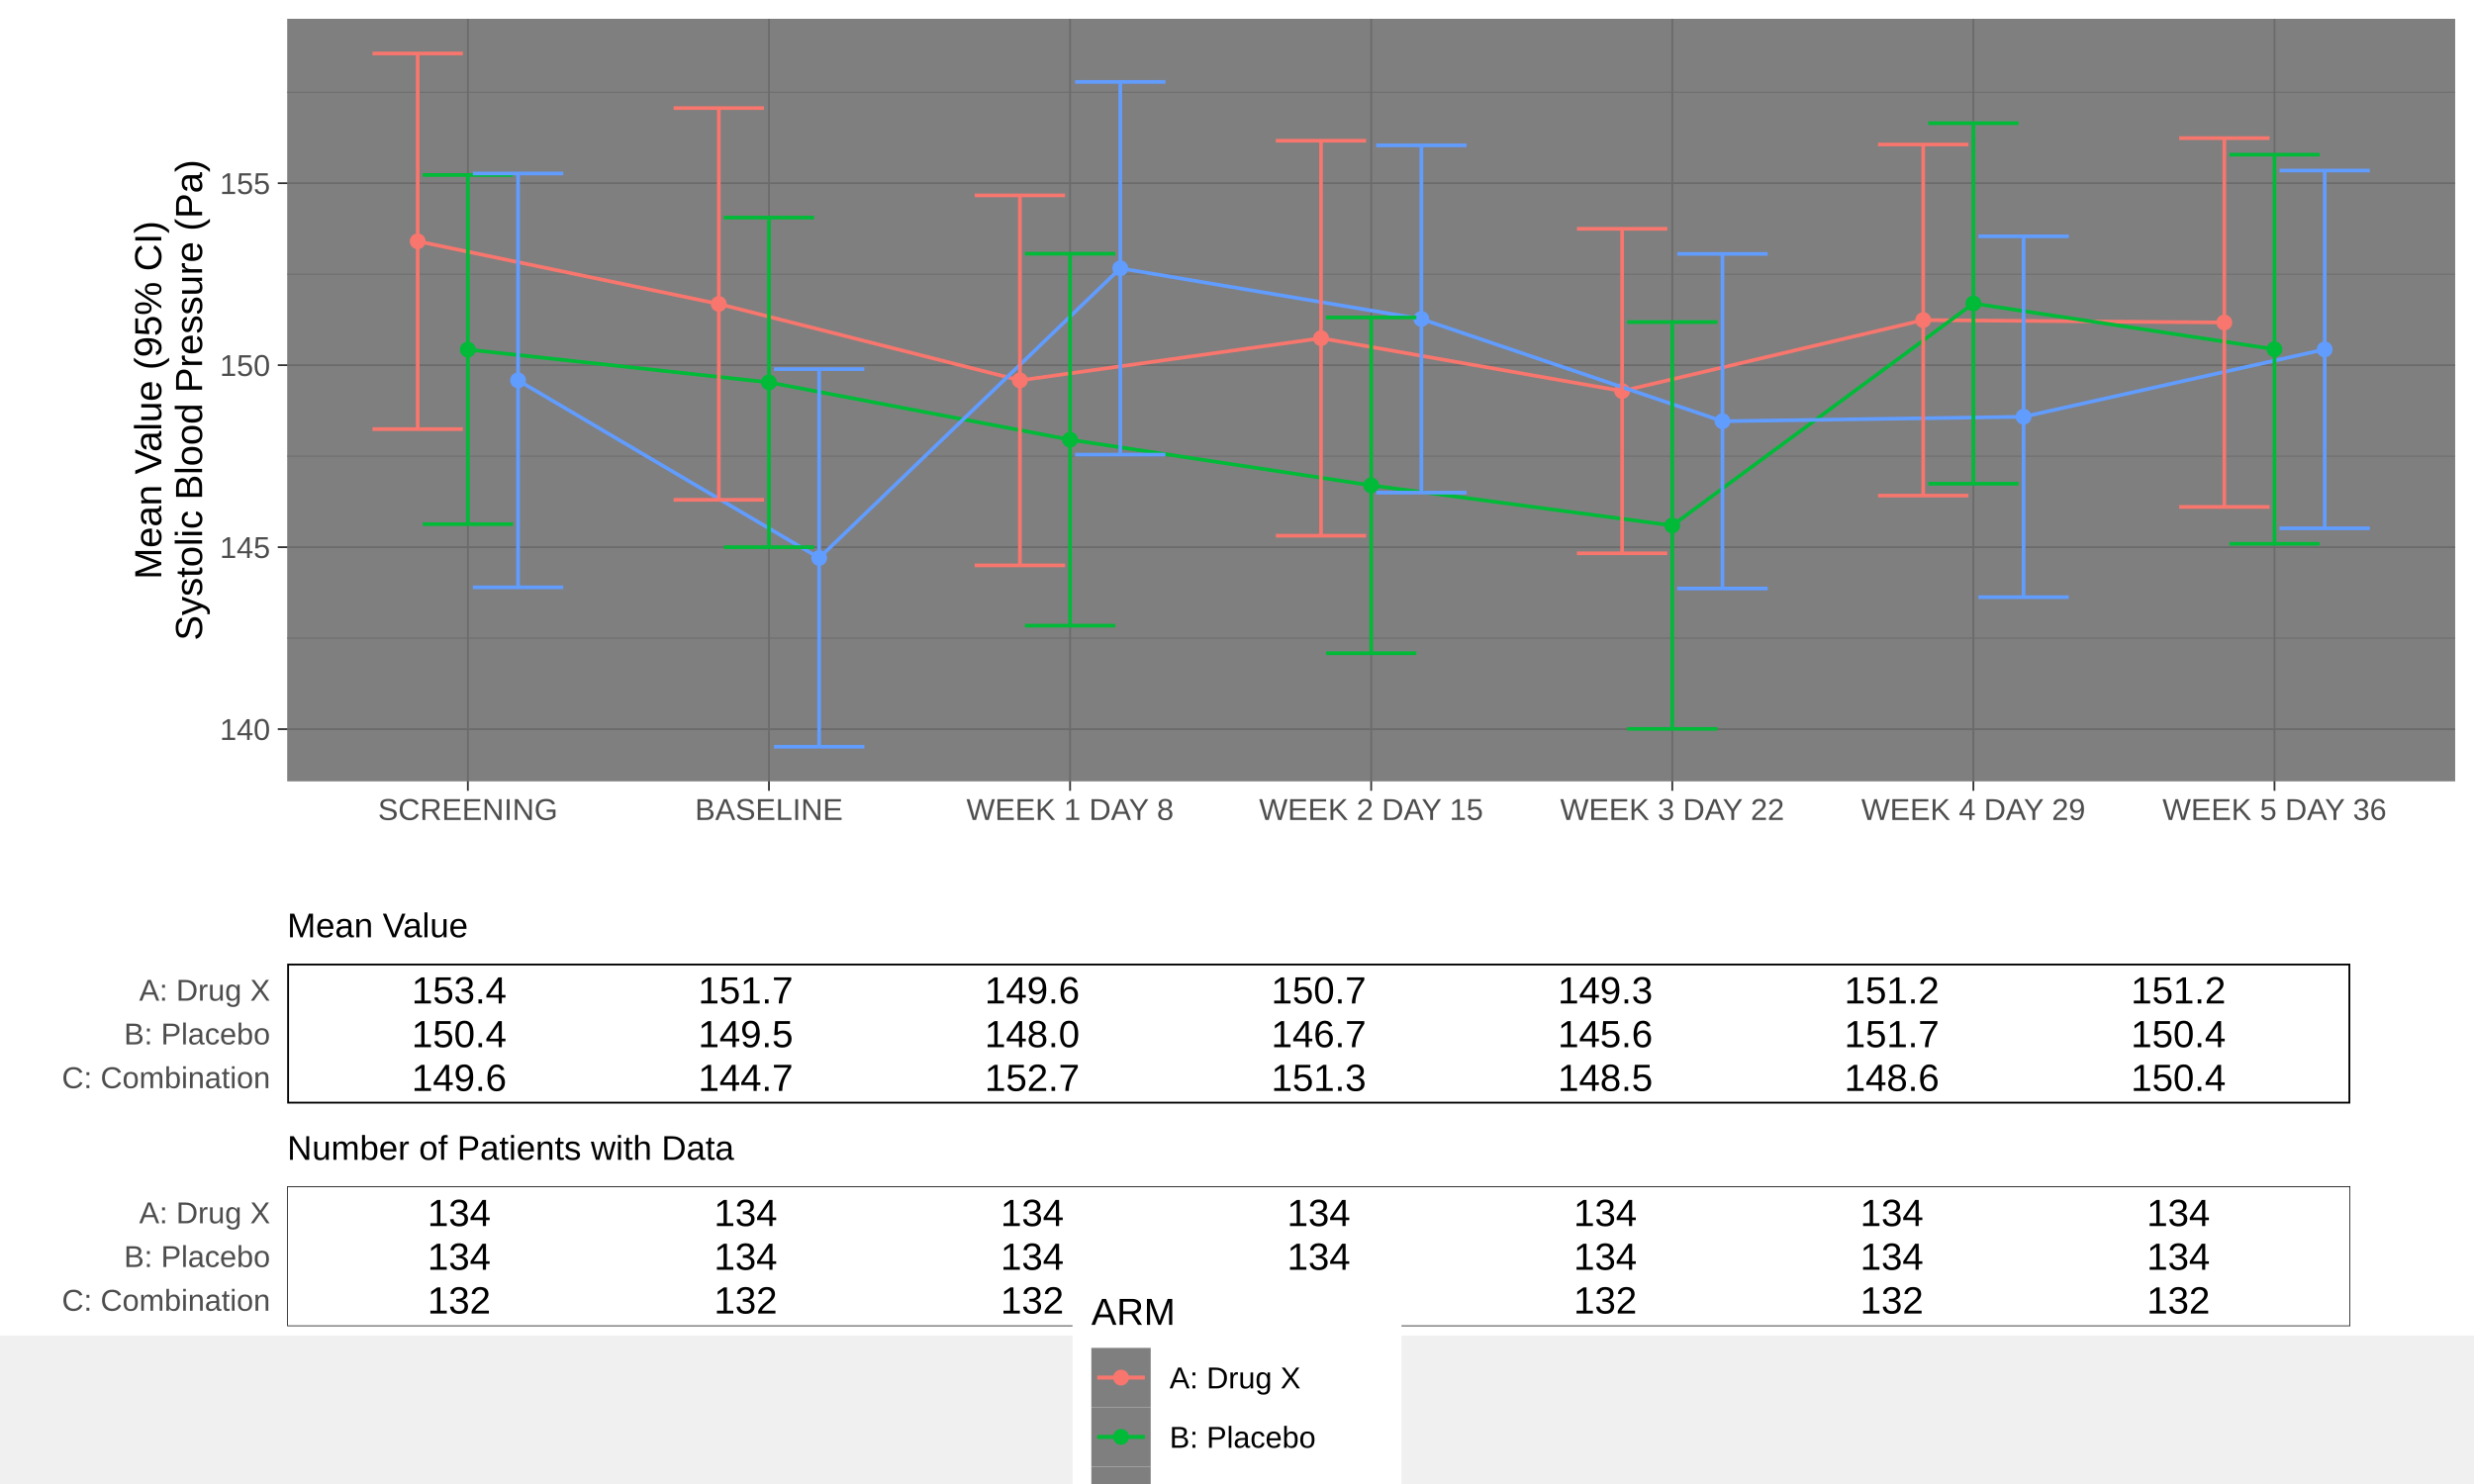
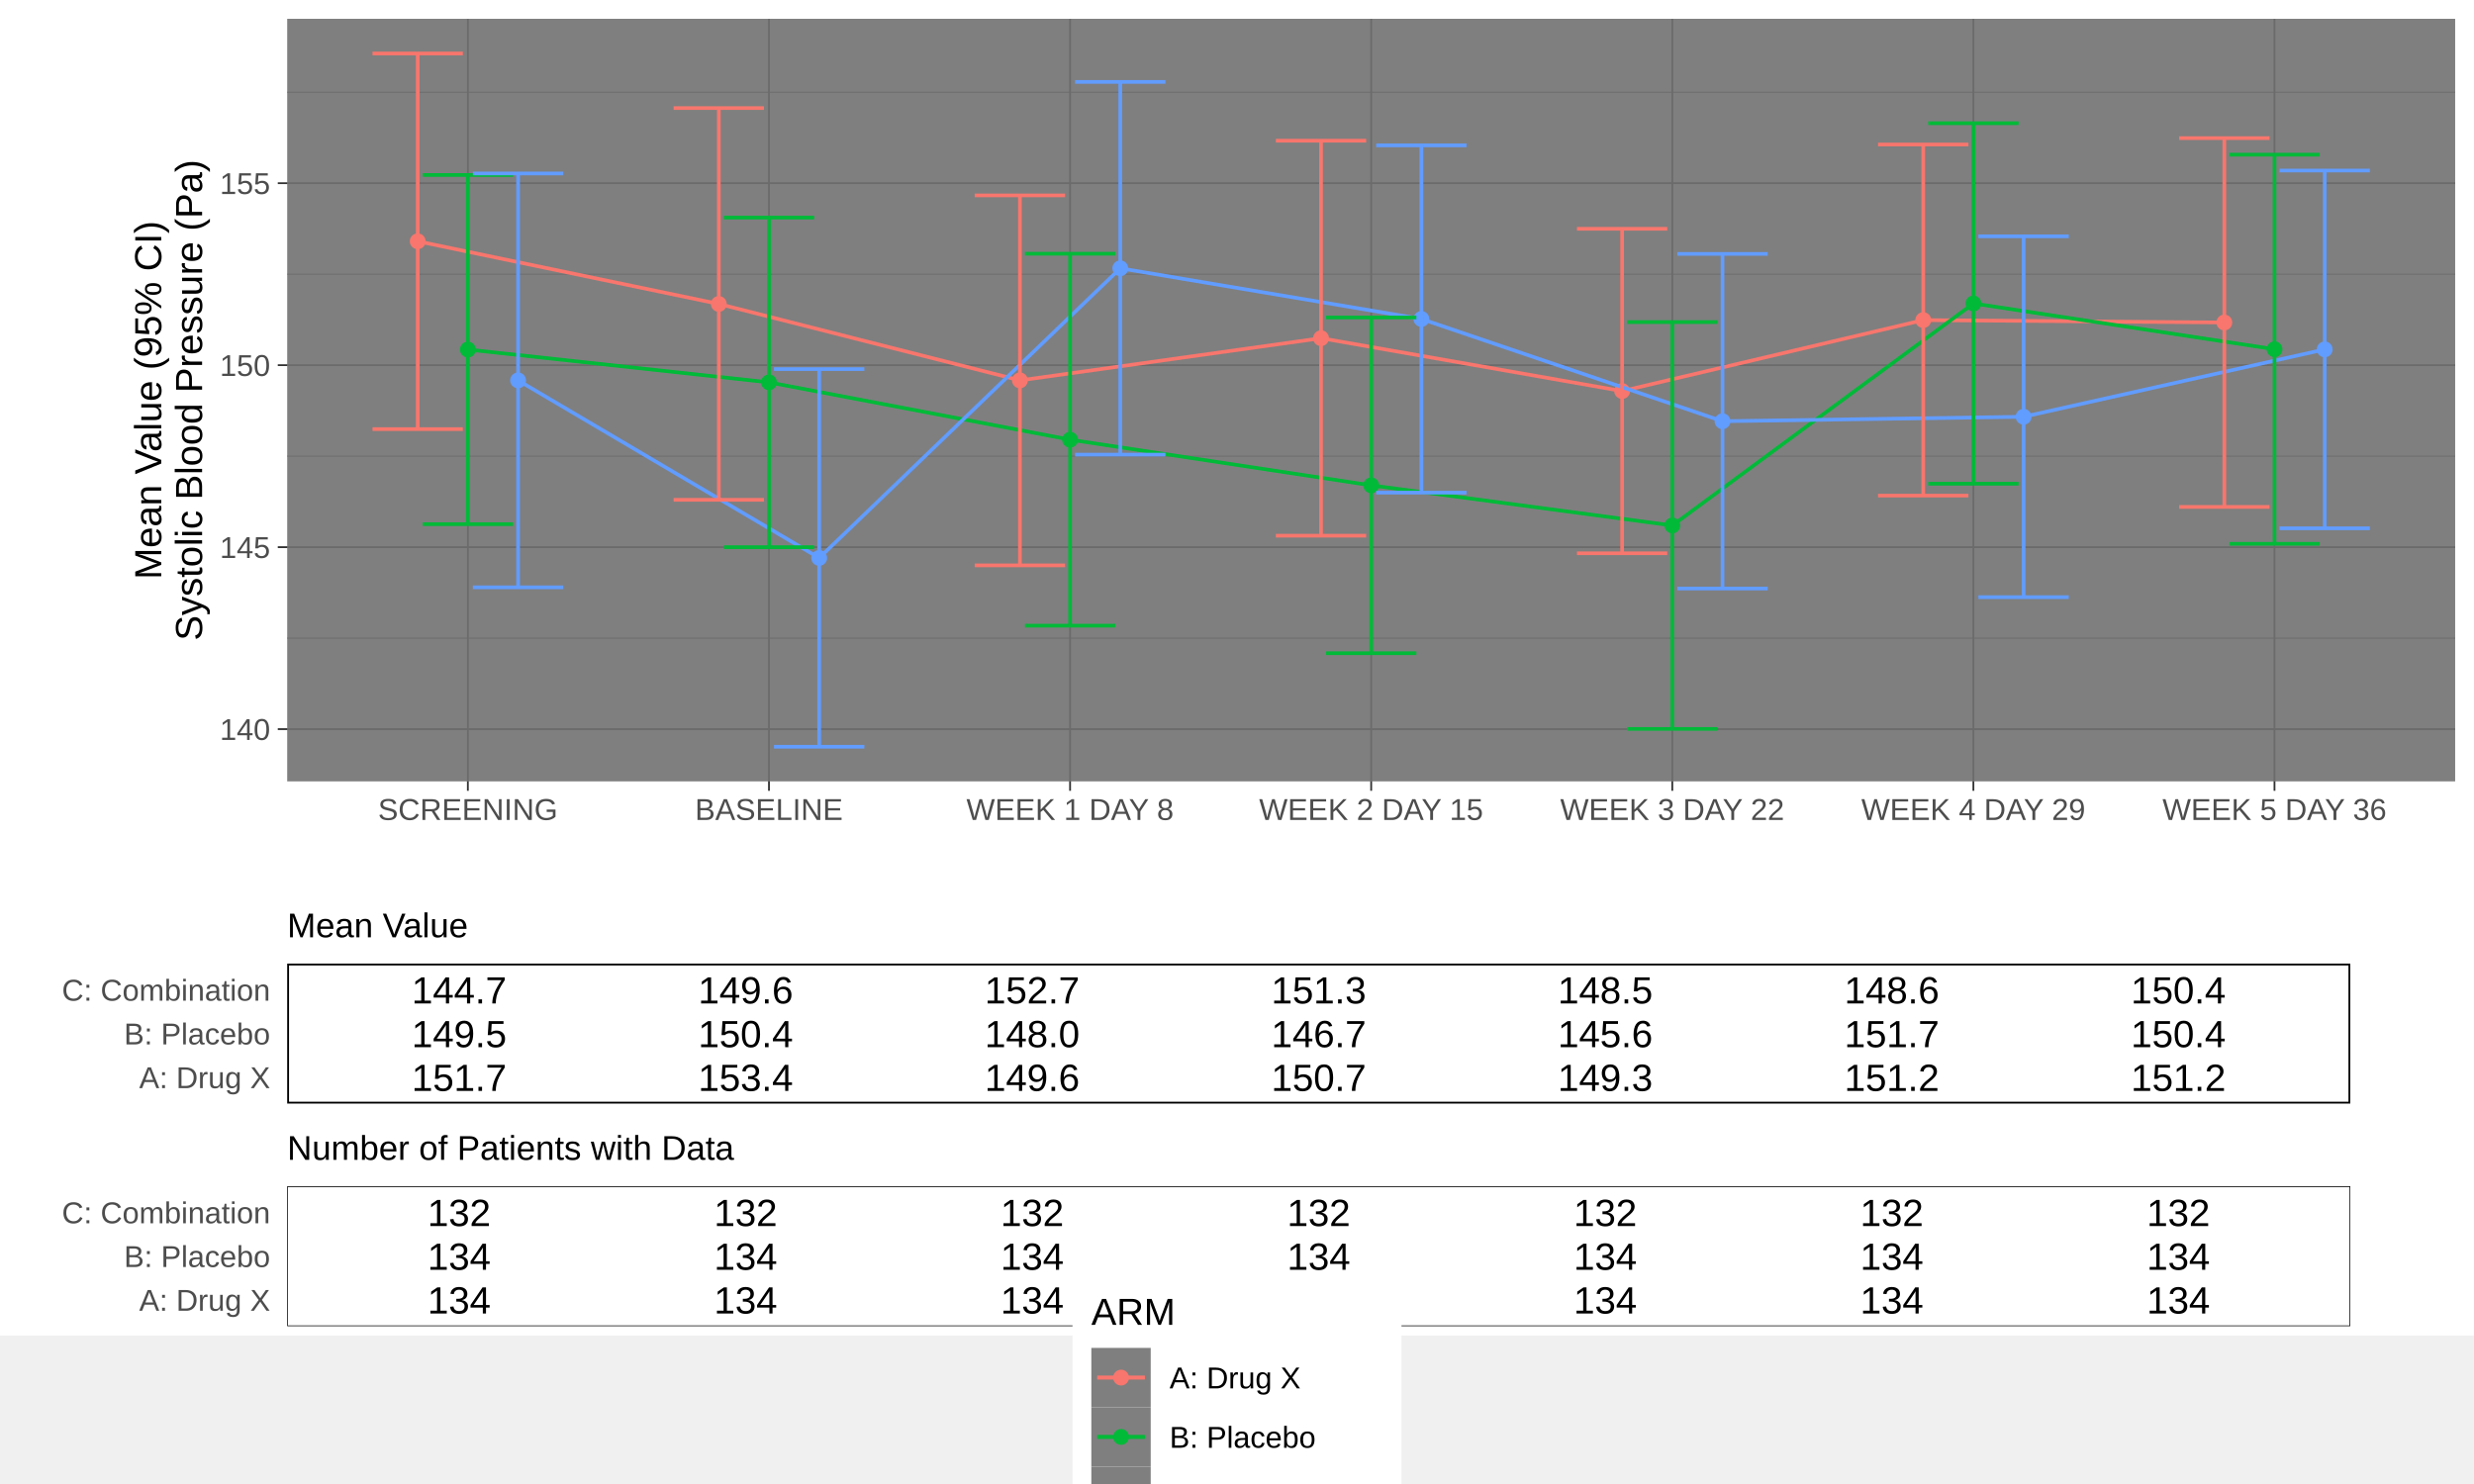
<svg xmlns="http://www.w3.org/2000/svg" class="svglite" width="720.00pt" height="432.00pt" viewBox="0 0 720.00 432.00">
  <defs>
    <style type="text/css">
    .svglite line, .svglite polyline, .svglite polygon, .svglite path, .svglite rect, .svglite circle {
      fill: none;
      stroke: #000000;
      stroke-linecap: round;
      stroke-linejoin: round;
      stroke-miterlimit: 10.00;
    }
    .svglite text {
      white-space: pre;
    }
  </style>
  </defs>
  <rect width="100%" height="100%" style="stroke: none; fill: none;" />
  <defs>
    <clipPath id="cpMC4wMHw3MjAuMDB8MC4wMHw0MzIuMDA=">
      <rect x="0.00" y="0.00" width="720.00" height="432.00" />
    </clipPath>
  </defs>
  <g clip-path="url(#cpMC4wMHw3MjAuMDB8MC4wMHw0MzIuMDA=)">
</g>
  <defs>
    <clipPath id="cpMC4wMHw3MjAuMDB8MC4wMHwyNTkuMjA=">
      <rect x="0.00" y="0.00" width="720.00" height="259.20" />
    </clipPath>
  </defs>
  <g clip-path="url(#cpMC4wMHw3MjAuMDB8MC4wMHwyNTkuMjA=)">
    <rect x="0.00" y="0.00" width="720.00" height="259.20" style="stroke-width: 1.07; stroke: #FFFFFF; fill: #FFFFFF;" />
  </g>
  <g clip-path="url(#cpMC4wMHw3MjAuMDB8MC4wMHw0MzIuMDA=)">
</g>
  <defs>
    <clipPath id="cpODMuNTh8NzE0LjUyfDUuNDh8MjI3LjQ3">
      <rect x="83.58" y="5.48" width="630.94" height="221.99" />
    </clipPath>
  </defs>
  <g clip-path="url(#cpODMuNTh8NzE0LjUyfDUuNDh8MjI3LjQ3)">
    <rect x="83.58" y="5.48" width="630.94" height="221.99" style="stroke-width: 1.07; stroke: none; fill: #7F7F7F;" />
    <polyline points="83.58,185.77 714.52,185.77 " style="stroke-width: 0.27; stroke: #6B6B6B; stroke-linecap: butt;" />
    <polyline points="83.58,132.79 714.52,132.79 " style="stroke-width: 0.27; stroke: #6B6B6B; stroke-linecap: butt;" />
    <polyline points="83.58,79.81 714.52,79.81 " style="stroke-width: 0.27; stroke: #6B6B6B; stroke-linecap: butt;" />
    <polyline points="83.58,26.84 714.52,26.84 " style="stroke-width: 0.27; stroke: #6B6B6B; stroke-linecap: butt;" />
    <polyline points="83.58,212.26 714.52,212.26 " style="stroke-width: 0.53; stroke: #6B6B6B; stroke-linecap: butt;" />
    <polyline points="83.58,159.28 714.52,159.28 " style="stroke-width: 0.53; stroke: #6B6B6B; stroke-linecap: butt;" />
    <polyline points="83.58,106.30 714.52,106.30 " style="stroke-width: 0.53; stroke: #6B6B6B; stroke-linecap: butt;" />
    <polyline points="83.58,53.33 714.52,53.33 " style="stroke-width: 0.53; stroke: #6B6B6B; stroke-linecap: butt;" />
    <polyline points="136.16,227.47 136.16,5.48 " style="stroke-width: 0.53; stroke: #6B6B6B; stroke-linecap: butt;" />
    <polyline points="223.79,227.47 223.79,5.48 " style="stroke-width: 0.53; stroke: #6B6B6B; stroke-linecap: butt;" />
    <polyline points="311.42,227.47 311.42,5.48 " style="stroke-width: 0.53; stroke: #6B6B6B; stroke-linecap: butt;" />
    <polyline points="399.05,227.47 399.05,5.48 " style="stroke-width: 0.53; stroke: #6B6B6B; stroke-linecap: butt;" />
    <polyline points="486.68,227.47 486.68,5.48 " style="stroke-width: 0.53; stroke: #6B6B6B; stroke-linecap: butt;" />
    <polyline points="574.31,227.47 574.31,5.48 " style="stroke-width: 0.53; stroke: #6B6B6B; stroke-linecap: butt;" />
    <polyline points="661.94,227.47 661.94,5.48 " style="stroke-width: 0.53; stroke: #6B6B6B; stroke-linecap: butt;" />
    <circle cx="121.56" cy="70.24" r="1.95" style="stroke-width: 0.71; stroke: #F8766D; fill: #F8766D;" />
    <circle cx="209.19" cy="88.48" r="1.95" style="stroke-width: 0.71; stroke: #F8766D; fill: #F8766D;" />
    <circle cx="296.82" cy="110.73" r="1.95" style="stroke-width: 0.71; stroke: #F8766D; fill: #F8766D;" />
    <circle cx="384.45" cy="98.45" r="1.95" style="stroke-width: 0.71; stroke: #F8766D; fill: #F8766D;" />
    <circle cx="472.08" cy="113.84" r="1.95" style="stroke-width: 0.71; stroke: #F8766D; fill: #F8766D;" />
    <circle cx="559.71" cy="93.18" r="1.95" style="stroke-width: 0.71; stroke: #F8766D; fill: #F8766D;" />
    <circle cx="647.34" cy="93.88" r="1.95" style="stroke-width: 0.71; stroke: #F8766D; fill: #F8766D;" />
    <circle cx="136.16" cy="101.76" r="1.95" style="stroke-width: 0.71; stroke: #00BA38; fill: #00BA38;" />
    <circle cx="223.79" cy="111.31" r="1.95" style="stroke-width: 0.71; stroke: #00BA38; fill: #00BA38;" />
    <circle cx="311.42" cy="128.00" r="1.95" style="stroke-width: 0.71; stroke: #00BA38; fill: #00BA38;" />
    <circle cx="399.05" cy="141.29" r="1.95" style="stroke-width: 0.71; stroke: #00BA38; fill: #00BA38;" />
    <circle cx="486.68" cy="152.97" r="1.95" style="stroke-width: 0.71; stroke: #00BA38; fill: #00BA38;" />
    <circle cx="574.31" cy="88.34" r="1.95" style="stroke-width: 0.71; stroke: #00BA38; fill: #00BA38;" />
    <circle cx="661.94" cy="101.67" r="1.95" style="stroke-width: 0.71; stroke: #00BA38; fill: #00BA38;" />
    <circle cx="150.77" cy="110.73" r="1.95" style="stroke-width: 0.71; stroke: #619CFF; fill: #619CFF;" />
    <circle cx="238.40" cy="162.42" r="1.95" style="stroke-width: 0.71; stroke: #619CFF; fill: #619CFF;" />
    <circle cx="326.03" cy="78.10" r="1.95" style="stroke-width: 0.71; stroke: #619CFF; fill: #619CFF;" />
    <circle cx="413.66" cy="92.86" r="1.95" style="stroke-width: 0.71; stroke: #619CFF; fill: #619CFF;" />
    <circle cx="501.29" cy="122.62" r="1.95" style="stroke-width: 0.71; stroke: #619CFF; fill: #619CFF;" />
    <circle cx="588.92" cy="121.32" r="1.95" style="stroke-width: 0.71; stroke: #619CFF; fill: #619CFF;" />
    <circle cx="676.55" cy="101.71" r="1.95" style="stroke-width: 0.71; stroke: #619CFF; fill: #619CFF;" />
    <polyline points="121.56,70.24 209.19,88.48 296.82,110.73 384.45,98.45 472.08,113.84 559.71,93.18 647.34,93.88 " style="stroke-width: 1.07; stroke: #F8766D; stroke-linecap: butt;" />
    <polyline points="136.16,101.76 223.79,111.31 311.42,128.00 399.05,141.29 486.68,152.97 574.31,88.34 661.94,101.67 " style="stroke-width: 1.07; stroke: #00BA38; stroke-linecap: butt;" />
    <polyline points="150.77,110.73 238.40,162.42 326.03,78.10 413.66,92.86 501.29,122.62 588.92,121.32 676.55,101.71 " style="stroke-width: 1.07; stroke: #619CFF; stroke-linecap: butt;" />
    <polyline points="108.41,15.57 134.70,15.57 " style="stroke-width: 1.07; stroke: #F8766D; stroke-linecap: butt;" />
    <polyline points="121.56,15.57 121.56,124.91 " style="stroke-width: 1.07; stroke: #F8766D; stroke-linecap: butt;" />
    <polyline points="108.41,124.91 134.70,124.91 " style="stroke-width: 1.07; stroke: #F8766D; stroke-linecap: butt;" />
    <polyline points="196.04,31.46 222.33,31.46 " style="stroke-width: 1.07; stroke: #F8766D; stroke-linecap: butt;" />
    <polyline points="209.19,31.46 209.19,145.50 " style="stroke-width: 1.07; stroke: #F8766D; stroke-linecap: butt;" />
    <polyline points="196.04,145.50 222.33,145.50 " style="stroke-width: 1.07; stroke: #F8766D; stroke-linecap: butt;" />
    <polyline points="283.67,56.88 309.96,56.88 " style="stroke-width: 1.07; stroke: #F8766D; stroke-linecap: butt;" />
    <polyline points="296.82,56.88 296.82,164.58 " style="stroke-width: 1.07; stroke: #F8766D; stroke-linecap: butt;" />
    <polyline points="283.67,164.58 309.96,164.58 " style="stroke-width: 1.07; stroke: #F8766D; stroke-linecap: butt;" />
    <polyline points="371.30,40.96 397.59,40.96 " style="stroke-width: 1.07; stroke: #F8766D; stroke-linecap: butt;" />
    <polyline points="384.45,40.96 384.45,155.94 " style="stroke-width: 1.07; stroke: #F8766D; stroke-linecap: butt;" />
    <polyline points="371.30,155.94 397.59,155.94 " style="stroke-width: 1.07; stroke: #F8766D; stroke-linecap: butt;" />
    <polyline points="458.93,66.61 485.22,66.61 " style="stroke-width: 1.07; stroke: #F8766D; stroke-linecap: butt;" />
    <polyline points="472.08,66.61 472.08,161.06 " style="stroke-width: 1.07; stroke: #F8766D; stroke-linecap: butt;" />
    <polyline points="458.93,161.06 485.22,161.06 " style="stroke-width: 1.07; stroke: #F8766D; stroke-linecap: butt;" />
    <polyline points="546.56,42.07 572.85,42.07 " style="stroke-width: 1.07; stroke: #F8766D; stroke-linecap: butt;" />
    <polyline points="559.71,42.07 559.71,144.28 " style="stroke-width: 1.07; stroke: #F8766D; stroke-linecap: butt;" />
    <polyline points="546.56,144.28 572.85,144.28 " style="stroke-width: 1.07; stroke: #F8766D; stroke-linecap: butt;" />
    <polyline points="634.19,40.20 660.48,40.20 " style="stroke-width: 1.07; stroke: #F8766D; stroke-linecap: butt;" />
    <polyline points="647.34,40.20 647.34,147.57 " style="stroke-width: 1.07; stroke: #F8766D; stroke-linecap: butt;" />
    <polyline points="634.19,147.57 660.48,147.57 " style="stroke-width: 1.07; stroke: #F8766D; stroke-linecap: butt;" />
    <polyline points="123.02,50.94 149.31,50.94 " style="stroke-width: 1.07; stroke: #00BA38; stroke-linecap: butt;" />
    <polyline points="136.16,50.94 136.16,152.58 " style="stroke-width: 1.07; stroke: #00BA38; stroke-linecap: butt;" />
    <polyline points="123.02,152.58 149.31,152.58 " style="stroke-width: 1.07; stroke: #00BA38; stroke-linecap: butt;" />
    <polyline points="210.65,63.34 236.94,63.34 " style="stroke-width: 1.07; stroke: #00BA38; stroke-linecap: butt;" />
    <polyline points="223.79,63.34 223.79,159.28 " style="stroke-width: 1.07; stroke: #00BA38; stroke-linecap: butt;" />
    <polyline points="210.65,159.28 236.94,159.28 " style="stroke-width: 1.07; stroke: #00BA38; stroke-linecap: butt;" />
    <polyline points="298.28,73.87 324.57,73.87 " style="stroke-width: 1.07; stroke: #00BA38; stroke-linecap: butt;" />
    <polyline points="311.42,73.87 311.42,182.13 " style="stroke-width: 1.07; stroke: #00BA38; stroke-linecap: butt;" />
    <polyline points="298.28,182.13 324.57,182.13 " style="stroke-width: 1.07; stroke: #00BA38; stroke-linecap: butt;" />
    <polyline points="385.91,92.42 412.20,92.42 " style="stroke-width: 1.07; stroke: #00BA38; stroke-linecap: butt;" />
    <polyline points="399.05,92.42 399.05,190.15 " style="stroke-width: 1.07; stroke: #00BA38; stroke-linecap: butt;" />
    <polyline points="385.91,190.15 412.20,190.15 " style="stroke-width: 1.07; stroke: #00BA38; stroke-linecap: butt;" />
    <polyline points="473.54,93.75 499.83,93.75 " style="stroke-width: 1.07; stroke: #00BA38; stroke-linecap: butt;" />
    <polyline points="486.68,93.75 486.68,212.19 " style="stroke-width: 1.07; stroke: #00BA38; stroke-linecap: butt;" />
    <polyline points="473.54,212.19 499.83,212.19 " style="stroke-width: 1.07; stroke: #00BA38; stroke-linecap: butt;" />
    <polyline points="561.17,35.87 587.46,35.87 " style="stroke-width: 1.07; stroke: #00BA38; stroke-linecap: butt;" />
    <polyline points="574.31,35.87 574.31,140.81 " style="stroke-width: 1.07; stroke: #00BA38; stroke-linecap: butt;" />
    <polyline points="561.17,140.81 587.46,140.81 " style="stroke-width: 1.07; stroke: #00BA38; stroke-linecap: butt;" />
    <polyline points="648.80,45.02 675.09,45.02 " style="stroke-width: 1.07; stroke: #00BA38; stroke-linecap: butt;" />
    <polyline points="661.94,45.02 661.94,158.31 " style="stroke-width: 1.07; stroke: #00BA38; stroke-linecap: butt;" />
    <polyline points="648.80,158.31 675.09,158.31 " style="stroke-width: 1.07; stroke: #00BA38; stroke-linecap: butt;" />
    <polyline points="137.62,50.49 163.91,50.49 " style="stroke-width: 1.07; stroke: #619CFF; stroke-linecap: butt;" />
    <polyline points="150.77,50.49 150.77,170.97 " style="stroke-width: 1.07; stroke: #619CFF; stroke-linecap: butt;" />
    <polyline points="137.62,170.97 163.91,170.97 " style="stroke-width: 1.07; stroke: #619CFF; stroke-linecap: butt;" />
    <polyline points="225.25,107.45 251.54,107.45 " style="stroke-width: 1.07; stroke: #619CFF; stroke-linecap: butt;" />
    <polyline points="238.40,107.45 238.40,217.38 " style="stroke-width: 1.07; stroke: #619CFF; stroke-linecap: butt;" />
    <polyline points="225.25,217.38 251.54,217.38 " style="stroke-width: 1.07; stroke: #619CFF; stroke-linecap: butt;" />
    <polyline points="312.88,23.84 339.17,23.84 " style="stroke-width: 1.07; stroke: #619CFF; stroke-linecap: butt;" />
    <polyline points="326.03,23.84 326.03,132.35 " style="stroke-width: 1.07; stroke: #619CFF; stroke-linecap: butt;" />
    <polyline points="312.88,132.35 339.17,132.35 " style="stroke-width: 1.07; stroke: #619CFF; stroke-linecap: butt;" />
    <polyline points="400.51,42.31 426.80,42.31 " style="stroke-width: 1.07; stroke: #619CFF; stroke-linecap: butt;" />
    <polyline points="413.66,42.31 413.66,143.41 " style="stroke-width: 1.07; stroke: #619CFF; stroke-linecap: butt;" />
    <polyline points="400.51,143.41 426.80,143.41 " style="stroke-width: 1.07; stroke: #619CFF; stroke-linecap: butt;" />
    <polyline points="488.14,73.91 514.43,73.91 " style="stroke-width: 1.07; stroke: #619CFF; stroke-linecap: butt;" />
    <polyline points="501.29,73.91 501.29,171.32 " style="stroke-width: 1.07; stroke: #619CFF; stroke-linecap: butt;" />
    <polyline points="488.14,171.32 514.43,171.32 " style="stroke-width: 1.07; stroke: #619CFF; stroke-linecap: butt;" />
    <polyline points="575.77,68.80 602.06,68.80 " style="stroke-width: 1.07; stroke: #619CFF; stroke-linecap: butt;" />
    <polyline points="588.92,68.80 588.92,173.83 " style="stroke-width: 1.07; stroke: #619CFF; stroke-linecap: butt;" />
    <polyline points="575.77,173.83 602.06,173.83 " style="stroke-width: 1.07; stroke: #619CFF; stroke-linecap: butt;" />
    <polyline points="663.40,49.64 689.69,49.64 " style="stroke-width: 1.07; stroke: #619CFF; stroke-linecap: butt;" />
    <polyline points="676.55,49.64 676.55,153.79 " style="stroke-width: 1.07; stroke: #619CFF; stroke-linecap: butt;" />
    <polyline points="663.40,153.79 689.69,153.79 " style="stroke-width: 1.07; stroke: #619CFF; stroke-linecap: butt;" />
  </g>
  <g clip-path="url(#cpMC4wMHw3MjAuMDB8MC4wMHw0MzIuMDA=)">
    <text x="78.65" y="215.41" text-anchor="end" style="font-size: 8.80px;fill: #4D4D4D; font-family: &quot;Arial&quot;;" textLength="14.69px" lengthAdjust="spacingAndGlyphs">140</text>
    <text x="78.65" y="162.43" text-anchor="end" style="font-size: 8.80px;fill: #4D4D4D; font-family: &quot;Arial&quot;;" textLength="14.69px" lengthAdjust="spacingAndGlyphs">145</text>
    <text x="78.65" y="109.45" text-anchor="end" style="font-size: 8.80px;fill: #4D4D4D; font-family: &quot;Arial&quot;;" textLength="14.69px" lengthAdjust="spacingAndGlyphs">150</text>
    <text x="78.65" y="56.48" text-anchor="end" style="font-size: 8.80px;fill: #4D4D4D; font-family: &quot;Arial&quot;;" textLength="14.69px" lengthAdjust="spacingAndGlyphs">155</text>
    <polyline points="80.84,212.26 83.58,212.26 " style="stroke-width: 0.53; stroke: #333333; stroke-linecap: butt;" />
    <polyline points="80.84,159.28 83.58,159.28 " style="stroke-width: 0.53; stroke: #333333; stroke-linecap: butt;" />
    <polyline points="80.84,106.30 83.58,106.30 " style="stroke-width: 0.53; stroke: #333333; stroke-linecap: butt;" />
    <polyline points="80.84,53.33 83.58,53.33 " style="stroke-width: 0.53; stroke: #333333; stroke-linecap: butt;" />
    <polyline points="136.16,230.21 136.16,227.47 " style="stroke-width: 0.53; stroke: #333333; stroke-linecap: butt;" />
    <polyline points="223.79,230.21 223.79,227.47 " style="stroke-width: 0.53; stroke: #333333; stroke-linecap: butt;" />
    <polyline points="311.42,230.21 311.42,227.47 " style="stroke-width: 0.53; stroke: #333333; stroke-linecap: butt;" />
    <polyline points="399.05,230.21 399.05,227.47 " style="stroke-width: 0.53; stroke: #333333; stroke-linecap: butt;" />
    <polyline points="486.68,230.21 486.68,227.47 " style="stroke-width: 0.53; stroke: #333333; stroke-linecap: butt;" />
    <polyline points="574.31,230.21 574.31,227.47 " style="stroke-width: 0.53; stroke: #333333; stroke-linecap: butt;" />
    <polyline points="661.94,230.21 661.94,227.47 " style="stroke-width: 0.53; stroke: #333333; stroke-linecap: butt;" />
    <text x="136.16" y="238.70" text-anchor="middle" style="font-size: 8.80px;fill: #4D4D4D; font-family: &quot;Arial&quot;;" textLength="52.30px" lengthAdjust="spacingAndGlyphs">SCREENING</text>
    <text x="223.79" y="238.70" text-anchor="middle" style="font-size: 8.80px;fill: #4D4D4D; font-family: &quot;Arial&quot;;" textLength="43.03px" lengthAdjust="spacingAndGlyphs">BASELINE</text>
    <text x="311.42" y="238.70" text-anchor="middle" style="font-size: 8.80px;fill: #4D4D4D; font-family: &quot;Arial&quot;;" textLength="60.31px" lengthAdjust="spacingAndGlyphs">WEEK 1 DAY 8</text>
    <text x="399.05" y="238.70" text-anchor="middle" style="font-size: 8.80px;fill: #4D4D4D; font-family: &quot;Arial&quot;;" textLength="65.21px" lengthAdjust="spacingAndGlyphs">WEEK 2 DAY 15</text>
    <text x="486.68" y="238.70" text-anchor="middle" style="font-size: 8.80px;fill: #4D4D4D; font-family: &quot;Arial&quot;;" textLength="65.21px" lengthAdjust="spacingAndGlyphs">WEEK 3 DAY 22</text>
    <text x="574.31" y="238.70" text-anchor="middle" style="font-size: 8.80px;fill: #4D4D4D; font-family: &quot;Arial&quot;;" textLength="65.21px" lengthAdjust="spacingAndGlyphs">WEEK 4 DAY 29</text>
    <text x="661.94" y="238.70" text-anchor="middle" style="font-size: 8.80px;fill: #4D4D4D; font-family: &quot;Arial&quot;;" textLength="65.21px" lengthAdjust="spacingAndGlyphs">WEEK 5 DAY 36</text>
    <text transform="translate(46.93,116.48) rotate(-90)" text-anchor="middle" style="font-size: 11.00px; font-family: &quot;Arial&quot;;" textLength="104.39px" lengthAdjust="spacingAndGlyphs">Mean Value (95% CI)</text>
    <text transform="translate(58.81,116.48) rotate(-90)" text-anchor="middle" style="font-size: 11.00px; font-family: &quot;Arial&quot;;" textLength="140.03px" lengthAdjust="spacingAndGlyphs">Systolic Blood Pressure (Pa)</text>
  </g>
  <defs>
    <clipPath id="cpMC4wMHw3MjAuMDB8MjU5LjIwfDMyNC4wMA==">
      <rect x="0.00" y="259.20" width="720.00" height="64.80" />
    </clipPath>
  </defs>
  <g clip-path="url(#cpMC4wMHw3MjAuMDB8MjU5LjIwfDMyNC4wMA==)">
    <rect x="0.00" y="259.20" width="720.00" height="64.80" style="stroke-width: 1.07; stroke: #FFFFFF; fill: #FFFFFF;" />
  </g>
  <g clip-path="url(#cpMC4wMHw3MjAuMDB8MC4wMHw0MzIuMDA=)">
</g>
  <defs>
    <clipPath id="cpODMuNTh8Njg0LjAwfDI4MC41MnwzMjEuMjY=">
      <rect x="83.58" y="280.52" width="600.42" height="40.74" />
    </clipPath>
  </defs>
  <g clip-path="url(#cpODMuNTh8Njg0LjAwfDI4MC41MnwzMjEuMjY=)">
    <polyline points="83.58,313.62 684.00,313.62 " style="stroke-width: 1.07; stroke: #FFFFFF; stroke-linecap: butt;" />
    <polyline points="83.58,300.89 684.00,300.89 " style="stroke-width: 1.07; stroke: #FFFFFF; stroke-linecap: butt;" />
    <polyline points="83.58,288.16 684.00,288.16 " style="stroke-width: 1.07; stroke: #FFFFFF; stroke-linecap: butt;" />
    <polyline points="133.62,321.26 133.62,280.52 " style="stroke-width: 1.07; stroke: #FFFFFF; stroke-linecap: butt;" />
    <polyline points="217.01,321.26 217.01,280.52 " style="stroke-width: 1.07; stroke: #FFFFFF; stroke-linecap: butt;" />
    <polyline points="300.40,321.26 300.40,280.52 " style="stroke-width: 1.07; stroke: #FFFFFF; stroke-linecap: butt;" />
    <polyline points="383.79,321.26 383.79,280.52 " style="stroke-width: 1.07; stroke: #FFFFFF; stroke-linecap: butt;" />
    <polyline points="467.18,321.26 467.18,280.52 " style="stroke-width: 1.07; stroke: #FFFFFF; stroke-linecap: butt;" />
    <polyline points="550.57,321.26 550.57,280.52 " style="stroke-width: 1.07; stroke: #FFFFFF; stroke-linecap: butt;" />
    <polyline points="633.97,321.26 633.97,280.52 " style="stroke-width: 1.07; stroke: #FFFFFF; stroke-linecap: butt;" />
-     <text x="133.62" y="317.57" text-anchor="middle" style="font-size: 11.04px; font-family: &quot;Arial&quot;;" textLength="27.60px" lengthAdjust="spacingAndGlyphs">149.6</text>
-     <text x="217.01" y="317.57" text-anchor="middle" style="font-size: 11.04px; font-family: &quot;Arial&quot;;" textLength="27.60px" lengthAdjust="spacingAndGlyphs">144.7</text>
-     <text x="300.40" y="317.57" text-anchor="middle" style="font-size: 11.04px; font-family: &quot;Arial&quot;;" textLength="27.60px" lengthAdjust="spacingAndGlyphs">152.7</text>
-     <text x="383.79" y="317.57" text-anchor="middle" style="font-size: 11.04px; font-family: &quot;Arial&quot;;" textLength="27.60px" lengthAdjust="spacingAndGlyphs">151.3</text>
-     <text x="467.18" y="317.57" text-anchor="middle" style="font-size: 11.04px; font-family: &quot;Arial&quot;;" textLength="27.60px" lengthAdjust="spacingAndGlyphs">148.5</text>
-     <text x="550.57" y="317.57" text-anchor="middle" style="font-size: 11.04px; font-family: &quot;Arial&quot;;" textLength="27.60px" lengthAdjust="spacingAndGlyphs">148.6</text>
-     <text x="633.97" y="317.57" text-anchor="middle" style="font-size: 11.04px; font-family: &quot;Arial&quot;;" textLength="27.60px" lengthAdjust="spacingAndGlyphs">150.4</text>
-     <text x="133.62" y="304.84" text-anchor="middle" style="font-size: 11.04px; font-family: &quot;Arial&quot;;" textLength="27.60px" lengthAdjust="spacingAndGlyphs">150.4</text>
-     <text x="217.01" y="304.84" text-anchor="middle" style="font-size: 11.04px; font-family: &quot;Arial&quot;;" textLength="27.60px" lengthAdjust="spacingAndGlyphs">149.5</text>
+     <text x="217.01" y="292.11" text-anchor="middle" style="font-size: 11.04px; font-family: &quot;Arial&quot;;" textLength="27.60px" lengthAdjust="spacingAndGlyphs">149.6</text>
+     <text x="133.62" y="292.11" text-anchor="middle" style="font-size: 11.04px; font-family: &quot;Arial&quot;;" textLength="27.60px" lengthAdjust="spacingAndGlyphs">144.7</text>
+     <text x="300.40" y="292.11" text-anchor="middle" style="font-size: 11.04px; font-family: &quot;Arial&quot;;" textLength="27.60px" lengthAdjust="spacingAndGlyphs">152.7</text>
+     <text x="383.79" y="292.11" text-anchor="middle" style="font-size: 11.04px; font-family: &quot;Arial&quot;;" textLength="27.60px" lengthAdjust="spacingAndGlyphs">151.3</text>
+     <text x="467.18" y="292.11" text-anchor="middle" style="font-size: 11.04px; font-family: &quot;Arial&quot;;" textLength="27.60px" lengthAdjust="spacingAndGlyphs">148.5</text>
+     <text x="550.57" y="292.11" text-anchor="middle" style="font-size: 11.04px; font-family: &quot;Arial&quot;;" textLength="27.60px" lengthAdjust="spacingAndGlyphs">148.6</text>
+     <text x="633.97" y="292.11" text-anchor="middle" style="font-size: 11.04px; font-family: &quot;Arial&quot;;" textLength="27.60px" lengthAdjust="spacingAndGlyphs">150.4</text>
+     <text x="217.01" y="304.84" text-anchor="middle" style="font-size: 11.04px; font-family: &quot;Arial&quot;;" textLength="27.60px" lengthAdjust="spacingAndGlyphs">150.4</text>
+     <text x="133.62" y="304.84" text-anchor="middle" style="font-size: 11.04px; font-family: &quot;Arial&quot;;" textLength="27.60px" lengthAdjust="spacingAndGlyphs">149.5</text>
    <text x="300.40" y="304.84" text-anchor="middle" style="font-size: 11.04px; font-family: &quot;Arial&quot;;" textLength="27.60px" lengthAdjust="spacingAndGlyphs">148.0</text>
    <text x="383.79" y="304.84" text-anchor="middle" style="font-size: 11.04px; font-family: &quot;Arial&quot;;" textLength="27.60px" lengthAdjust="spacingAndGlyphs">146.7</text>
    <text x="467.18" y="304.84" text-anchor="middle" style="font-size: 11.04px; font-family: &quot;Arial&quot;;" textLength="27.60px" lengthAdjust="spacingAndGlyphs">145.6</text>
    <text x="550.57" y="304.84" text-anchor="middle" style="font-size: 11.04px; font-family: &quot;Arial&quot;;" textLength="27.60px" lengthAdjust="spacingAndGlyphs">151.7</text>
    <text x="633.97" y="304.84" text-anchor="middle" style="font-size: 11.04px; font-family: &quot;Arial&quot;;" textLength="27.60px" lengthAdjust="spacingAndGlyphs">150.4</text>
-     <text x="133.62" y="292.11" text-anchor="middle" style="font-size: 11.04px; font-family: &quot;Arial&quot;;" textLength="27.60px" lengthAdjust="spacingAndGlyphs">153.4</text>
-     <text x="217.01" y="292.11" text-anchor="middle" style="font-size: 11.04px; font-family: &quot;Arial&quot;;" textLength="27.60px" lengthAdjust="spacingAndGlyphs">151.7</text>
-     <text x="300.40" y="292.11" text-anchor="middle" style="font-size: 11.04px; font-family: &quot;Arial&quot;;" textLength="27.60px" lengthAdjust="spacingAndGlyphs">149.6</text>
-     <text x="383.79" y="292.11" text-anchor="middle" style="font-size: 11.04px; font-family: &quot;Arial&quot;;" textLength="27.60px" lengthAdjust="spacingAndGlyphs">150.7</text>
-     <text x="467.18" y="292.11" text-anchor="middle" style="font-size: 11.04px; font-family: &quot;Arial&quot;;" textLength="27.60px" lengthAdjust="spacingAndGlyphs">149.3</text>
-     <text x="550.57" y="292.11" text-anchor="middle" style="font-size: 11.04px; font-family: &quot;Arial&quot;;" textLength="27.60px" lengthAdjust="spacingAndGlyphs">151.2</text>
-     <text x="633.97" y="292.11" text-anchor="middle" style="font-size: 11.04px; font-family: &quot;Arial&quot;;" textLength="27.60px" lengthAdjust="spacingAndGlyphs">151.2</text>
+     <text x="217.01" y="317.57" text-anchor="middle" style="font-size: 11.04px; font-family: &quot;Arial&quot;;" textLength="27.60px" lengthAdjust="spacingAndGlyphs">153.4</text>
+     <text x="133.62" y="317.57" text-anchor="middle" style="font-size: 11.04px; font-family: &quot;Arial&quot;;" textLength="27.60px" lengthAdjust="spacingAndGlyphs">151.7</text>
+     <text x="300.40" y="317.57" text-anchor="middle" style="font-size: 11.04px; font-family: &quot;Arial&quot;;" textLength="27.60px" lengthAdjust="spacingAndGlyphs">149.6</text>
+     <text x="383.79" y="317.57" text-anchor="middle" style="font-size: 11.04px; font-family: &quot;Arial&quot;;" textLength="27.60px" lengthAdjust="spacingAndGlyphs">150.7</text>
+     <text x="467.18" y="317.57" text-anchor="middle" style="font-size: 11.04px; font-family: &quot;Arial&quot;;" textLength="27.60px" lengthAdjust="spacingAndGlyphs">149.3</text>
+     <text x="550.57" y="317.57" text-anchor="middle" style="font-size: 11.04px; font-family: &quot;Arial&quot;;" textLength="27.60px" lengthAdjust="spacingAndGlyphs">151.2</text>
+     <text x="633.97" y="317.57" text-anchor="middle" style="font-size: 11.04px; font-family: &quot;Arial&quot;;" textLength="27.60px" lengthAdjust="spacingAndGlyphs">151.2</text>
    <rect x="83.58" y="280.52" width="600.42" height="40.74" style="stroke-width: 1.07;" />
  </g>
  <g clip-path="url(#cpMC4wMHw3MjAuMDB8MC4wMHw0MzIuMDA=)">
-     <text x="78.65" y="316.77" text-anchor="end" style="font-size: 8.80px;fill: #4D4D4D; font-family: &quot;Arial&quot;;" textLength="60.65px" lengthAdjust="spacingAndGlyphs">C: Combination</text>
+     <text x="78.65" y="316.77" text-anchor="end" style="font-size: 8.80px;fill: #4D4D4D; font-family: &quot;Arial&quot;;" textLength="38.15px" lengthAdjust="spacingAndGlyphs">A: Drug X</text>
    <text x="78.65" y="304.04" text-anchor="end" style="font-size: 8.80px;fill: #4D4D4D; font-family: &quot;Arial&quot;;" textLength="42.57px" lengthAdjust="spacingAndGlyphs">B: Placebo</text>
-     <text x="78.65" y="291.31" text-anchor="end" style="font-size: 8.80px;fill: #4D4D4D; font-family: &quot;Arial&quot;;" textLength="38.15px" lengthAdjust="spacingAndGlyphs">A: Drug X</text>
+     <text x="78.65" y="291.31" text-anchor="end" style="font-size: 8.80px;fill: #4D4D4D; font-family: &quot;Arial&quot;;" textLength="60.65px" lengthAdjust="spacingAndGlyphs">C: Combination</text>
    <text x="83.58" y="272.84" style="font-size: 10.00px; font-family: &quot;Arial&quot;;" textLength="52.65px" lengthAdjust="spacingAndGlyphs">Mean Value</text>
  </g>
  <defs>
    <clipPath id="cpMC4wMHw3MjAuMDB8MzI0LjAwfDM4OC44MA==">
      <rect x="0.00" y="324.00" width="720.00" height="64.80" />
    </clipPath>
  </defs>
  <g clip-path="url(#cpMC4wMHw3MjAuMDB8MzI0LjAwfDM4OC44MA==)">
    <rect x="0.00" y="324.00" width="720.00" height="64.80" style="stroke-width: 1.07; stroke: #FFFFFF; fill: #FFFFFF;" />
  </g>
  <g clip-path="url(#cpMC4wMHw3MjAuMDB8MC4wMHw0MzIuMDA=)">
</g>
  <defs>
    <clipPath id="cpODMuNTh8Njg0LjAwfDM0NS4zMnwzODYuMDY=">
      <rect x="83.58" y="345.32" width="600.42" height="40.74" />
    </clipPath>
  </defs>
  <g clip-path="url(#cpODMuNTh8Njg0LjAwfDM0NS4zMnwzODYuMDY=)">
    <polyline points="83.58,378.42 684.00,378.42 " style="stroke-width: 1.07; stroke: #FFFFFF; stroke-linecap: butt;" />
    <polyline points="83.58,365.69 684.00,365.69 " style="stroke-width: 1.07; stroke: #FFFFFF; stroke-linecap: butt;" />
    <polyline points="83.58,352.96 684.00,352.96 " style="stroke-width: 1.07; stroke: #FFFFFF; stroke-linecap: butt;" />
    <polyline points="133.62,386.06 133.62,345.32 " style="stroke-width: 1.07; stroke: #FFFFFF; stroke-linecap: butt;" />
    <polyline points="217.01,386.06 217.01,345.32 " style="stroke-width: 1.07; stroke: #FFFFFF; stroke-linecap: butt;" />
    <polyline points="300.40,386.06 300.40,345.32 " style="stroke-width: 1.07; stroke: #FFFFFF; stroke-linecap: butt;" />
    <polyline points="383.79,386.06 383.79,345.32 " style="stroke-width: 1.07; stroke: #FFFFFF; stroke-linecap: butt;" />
    <polyline points="467.18,386.06 467.18,345.32 " style="stroke-width: 1.07; stroke: #FFFFFF; stroke-linecap: butt;" />
    <polyline points="550.57,386.06 550.57,345.32 " style="stroke-width: 1.07; stroke: #FFFFFF; stroke-linecap: butt;" />
    <polyline points="633.97,386.06 633.97,345.32 " style="stroke-width: 1.07; stroke: #FFFFFF; stroke-linecap: butt;" />
-     <text x="133.62" y="382.37" text-anchor="middle" style="font-size: 11.04px; font-family: &quot;Arial&quot;;" textLength="18.40px" lengthAdjust="spacingAndGlyphs">132</text>
-     <text x="217.01" y="382.37" text-anchor="middle" style="font-size: 11.04px; font-family: &quot;Arial&quot;;" textLength="18.40px" lengthAdjust="spacingAndGlyphs">132</text>
-     <text x="300.40" y="382.37" text-anchor="middle" style="font-size: 11.04px; font-family: &quot;Arial&quot;;" textLength="18.40px" lengthAdjust="spacingAndGlyphs">132</text>
-     <text x="383.79" y="382.37" text-anchor="middle" style="font-size: 11.04px; font-family: &quot;Arial&quot;;" textLength="18.40px" lengthAdjust="spacingAndGlyphs">132</text>
-     <text x="467.18" y="382.37" text-anchor="middle" style="font-size: 11.04px; font-family: &quot;Arial&quot;;" textLength="18.40px" lengthAdjust="spacingAndGlyphs">132</text>
-     <text x="550.57" y="382.37" text-anchor="middle" style="font-size: 11.04px; font-family: &quot;Arial&quot;;" textLength="18.40px" lengthAdjust="spacingAndGlyphs">132</text>
-     <text x="633.97" y="382.37" text-anchor="middle" style="font-size: 11.04px; font-family: &quot;Arial&quot;;" textLength="18.40px" lengthAdjust="spacingAndGlyphs">132</text>
+     <text x="217.01" y="356.91" text-anchor="middle" style="font-size: 11.04px; font-family: &quot;Arial&quot;;" textLength="18.40px" lengthAdjust="spacingAndGlyphs">132</text>
+     <text x="133.62" y="356.91" text-anchor="middle" style="font-size: 11.04px; font-family: &quot;Arial&quot;;" textLength="18.40px" lengthAdjust="spacingAndGlyphs">132</text>
+     <text x="300.40" y="356.91" text-anchor="middle" style="font-size: 11.04px; font-family: &quot;Arial&quot;;" textLength="18.40px" lengthAdjust="spacingAndGlyphs">132</text>
+     <text x="383.79" y="356.91" text-anchor="middle" style="font-size: 11.04px; font-family: &quot;Arial&quot;;" textLength="18.40px" lengthAdjust="spacingAndGlyphs">132</text>
+     <text x="467.18" y="356.91" text-anchor="middle" style="font-size: 11.04px; font-family: &quot;Arial&quot;;" textLength="18.40px" lengthAdjust="spacingAndGlyphs">132</text>
+     <text x="550.57" y="356.91" text-anchor="middle" style="font-size: 11.04px; font-family: &quot;Arial&quot;;" textLength="18.40px" lengthAdjust="spacingAndGlyphs">132</text>
+     <text x="633.97" y="356.91" text-anchor="middle" style="font-size: 11.04px; font-family: &quot;Arial&quot;;" textLength="18.40px" lengthAdjust="spacingAndGlyphs">132</text>
+     <text x="217.01" y="369.64" text-anchor="middle" style="font-size: 11.04px; font-family: &quot;Arial&quot;;" textLength="18.40px" lengthAdjust="spacingAndGlyphs">134</text>
    <text x="133.62" y="369.64" text-anchor="middle" style="font-size: 11.04px; font-family: &quot;Arial&quot;;" textLength="18.40px" lengthAdjust="spacingAndGlyphs">134</text>
-     <text x="217.01" y="369.64" text-anchor="middle" style="font-size: 11.04px; font-family: &quot;Arial&quot;;" textLength="18.40px" lengthAdjust="spacingAndGlyphs">134</text>
    <text x="300.40" y="369.64" text-anchor="middle" style="font-size: 11.04px; font-family: &quot;Arial&quot;;" textLength="18.40px" lengthAdjust="spacingAndGlyphs">134</text>
    <text x="383.79" y="369.64" text-anchor="middle" style="font-size: 11.04px; font-family: &quot;Arial&quot;;" textLength="18.40px" lengthAdjust="spacingAndGlyphs">134</text>
    <text x="467.18" y="369.64" text-anchor="middle" style="font-size: 11.04px; font-family: &quot;Arial&quot;;" textLength="18.40px" lengthAdjust="spacingAndGlyphs">134</text>
    <text x="550.57" y="369.64" text-anchor="middle" style="font-size: 11.04px; font-family: &quot;Arial&quot;;" textLength="18.40px" lengthAdjust="spacingAndGlyphs">134</text>
    <text x="633.97" y="369.64" text-anchor="middle" style="font-size: 11.04px; font-family: &quot;Arial&quot;;" textLength="18.40px" lengthAdjust="spacingAndGlyphs">134</text>
-     <text x="133.62" y="356.91" text-anchor="middle" style="font-size: 11.04px; font-family: &quot;Arial&quot;;" textLength="18.40px" lengthAdjust="spacingAndGlyphs">134</text>
-     <text x="217.01" y="356.91" text-anchor="middle" style="font-size: 11.04px; font-family: &quot;Arial&quot;;" textLength="18.40px" lengthAdjust="spacingAndGlyphs">134</text>
-     <text x="300.40" y="356.91" text-anchor="middle" style="font-size: 11.04px; font-family: &quot;Arial&quot;;" textLength="18.40px" lengthAdjust="spacingAndGlyphs">134</text>
-     <text x="383.79" y="356.91" text-anchor="middle" style="font-size: 11.04px; font-family: &quot;Arial&quot;;" textLength="18.40px" lengthAdjust="spacingAndGlyphs">134</text>
-     <text x="467.18" y="356.91" text-anchor="middle" style="font-size: 11.04px; font-family: &quot;Arial&quot;;" textLength="18.40px" lengthAdjust="spacingAndGlyphs">134</text>
-     <text x="550.57" y="356.91" text-anchor="middle" style="font-size: 11.04px; font-family: &quot;Arial&quot;;" textLength="18.40px" lengthAdjust="spacingAndGlyphs">134</text>
-     <text x="633.97" y="356.91" text-anchor="middle" style="font-size: 11.04px; font-family: &quot;Arial&quot;;" textLength="18.40px" lengthAdjust="spacingAndGlyphs">134</text>
+     <text x="217.01" y="382.37" text-anchor="middle" style="font-size: 11.04px; font-family: &quot;Arial&quot;;" textLength="18.40px" lengthAdjust="spacingAndGlyphs">134</text>
+     <text x="133.62" y="382.37" text-anchor="middle" style="font-size: 11.04px; font-family: &quot;Arial&quot;;" textLength="18.40px" lengthAdjust="spacingAndGlyphs">134</text>
+     <text x="300.40" y="382.37" text-anchor="middle" style="font-size: 11.04px; font-family: &quot;Arial&quot;;" textLength="18.40px" lengthAdjust="spacingAndGlyphs">134</text>
+     <text x="383.79" y="382.37" text-anchor="middle" style="font-size: 11.04px; font-family: &quot;Arial&quot;;" textLength="18.40px" lengthAdjust="spacingAndGlyphs">134</text>
+     <text x="467.18" y="382.37" text-anchor="middle" style="font-size: 11.04px; font-family: &quot;Arial&quot;;" textLength="18.40px" lengthAdjust="spacingAndGlyphs">134</text>
+     <text x="550.57" y="382.37" text-anchor="middle" style="font-size: 11.04px; font-family: &quot;Arial&quot;;" textLength="18.40px" lengthAdjust="spacingAndGlyphs">134</text>
+     <text x="633.97" y="382.37" text-anchor="middle" style="font-size: 11.04px; font-family: &quot;Arial&quot;;" textLength="18.40px" lengthAdjust="spacingAndGlyphs">134</text>
    <rect x="83.58" y="345.32" width="600.42" height="40.74" style="stroke-width: 0.43;" />
  </g>
  <g clip-path="url(#cpMC4wMHw3MjAuMDB8MC4wMHw0MzIuMDA=)">
-     <text x="78.65" y="381.57" text-anchor="end" style="font-size: 8.80px;fill: #4D4D4D; font-family: &quot;Arial&quot;;" textLength="60.65px" lengthAdjust="spacingAndGlyphs">C: Combination</text>
+     <text x="78.65" y="381.57" text-anchor="end" style="font-size: 8.80px;fill: #4D4D4D; font-family: &quot;Arial&quot;;" textLength="38.15px" lengthAdjust="spacingAndGlyphs">A: Drug X</text>
    <text x="78.65" y="368.84" text-anchor="end" style="font-size: 8.80px;fill: #4D4D4D; font-family: &quot;Arial&quot;;" textLength="42.57px" lengthAdjust="spacingAndGlyphs">B: Placebo</text>
-     <text x="78.65" y="356.11" text-anchor="end" style="font-size: 8.80px;fill: #4D4D4D; font-family: &quot;Arial&quot;;" textLength="38.15px" lengthAdjust="spacingAndGlyphs">A: Drug X</text>
+     <text x="78.65" y="356.11" text-anchor="end" style="font-size: 8.80px;fill: #4D4D4D; font-family: &quot;Arial&quot;;" textLength="60.65px" lengthAdjust="spacingAndGlyphs">C: Combination</text>
    <text x="83.58" y="337.64" style="font-size: 10.00px; font-family: &quot;Arial&quot;;" textLength="130.12px" lengthAdjust="spacingAndGlyphs">Number of Patients with Data</text>
    <rect x="312.13" y="371.10" width="95.74" height="78.60" style="stroke-width: 1.07; stroke: none; fill: #FFFFFF;" />
    <text x="317.61" y="385.68" style="font-size: 11.00px; font-family: &quot;Arial&quot;;" textLength="24.44px" lengthAdjust="spacingAndGlyphs">ARM</text>
    <rect x="317.61" y="392.38" width="17.28" height="17.28" style="stroke-width: 1.07; stroke: none; fill: #7F7F7F;" />
    <circle cx="326.25" cy="401.02" r="1.95" style="stroke-width: 0.71; stroke: #F8766D; fill: #F8766D;" />
    <line x1="319.34" y1="401.02" x2="333.16" y2="401.02" style="stroke-width: 1.07; stroke: #F8766D; stroke-linecap: butt;" />
    <line x1="319.34" y1="401.02" x2="333.16" y2="401.02" style="stroke-width: 1.07; stroke: #F8766D; stroke-linecap: butt;" />
    <rect x="317.61" y="409.66" width="17.28" height="17.28" style="stroke-width: 1.07; stroke: none; fill: #7F7F7F;" />
    <circle cx="326.25" cy="418.30" r="1.95" style="stroke-width: 0.71; stroke: #00BA38; fill: #00BA38;" />
    <line x1="319.34" y1="418.30" x2="333.16" y2="418.30" style="stroke-width: 1.07; stroke: #00BA38; stroke-linecap: butt;" />
    <line x1="319.34" y1="418.30" x2="333.16" y2="418.30" style="stroke-width: 1.07; stroke: #00BA38; stroke-linecap: butt;" />
    <rect x="317.61" y="426.94" width="17.28" height="17.28" style="stroke-width: 1.07; stroke: none; fill: #7F7F7F;" />
    <circle cx="326.25" cy="435.58" r="1.95" style="stroke-width: 0.71; stroke: #619CFF; fill: #619CFF;" />
    <line x1="319.34" y1="435.58" x2="333.16" y2="435.58" style="stroke-width: 1.07; stroke: #619CFF; stroke-linecap: butt;" />
    <line x1="319.34" y1="435.58" x2="333.16" y2="435.58" style="stroke-width: 1.07; stroke: #619CFF; stroke-linecap: butt;" />
    <text x="340.37" y="404.17" style="font-size: 8.80px; font-family: &quot;Arial&quot;;" textLength="38.15px" lengthAdjust="spacingAndGlyphs">A: Drug X</text>
    <text x="340.37" y="421.45" style="font-size: 8.80px; font-family: &quot;Arial&quot;;" textLength="42.57px" lengthAdjust="spacingAndGlyphs">B: Placebo</text>
    <text x="340.37" y="438.73" style="font-size: 8.80px; font-family: &quot;Arial&quot;;" textLength="60.65px" lengthAdjust="spacingAndGlyphs">C: Combination</text>
  </g>
</svg>
